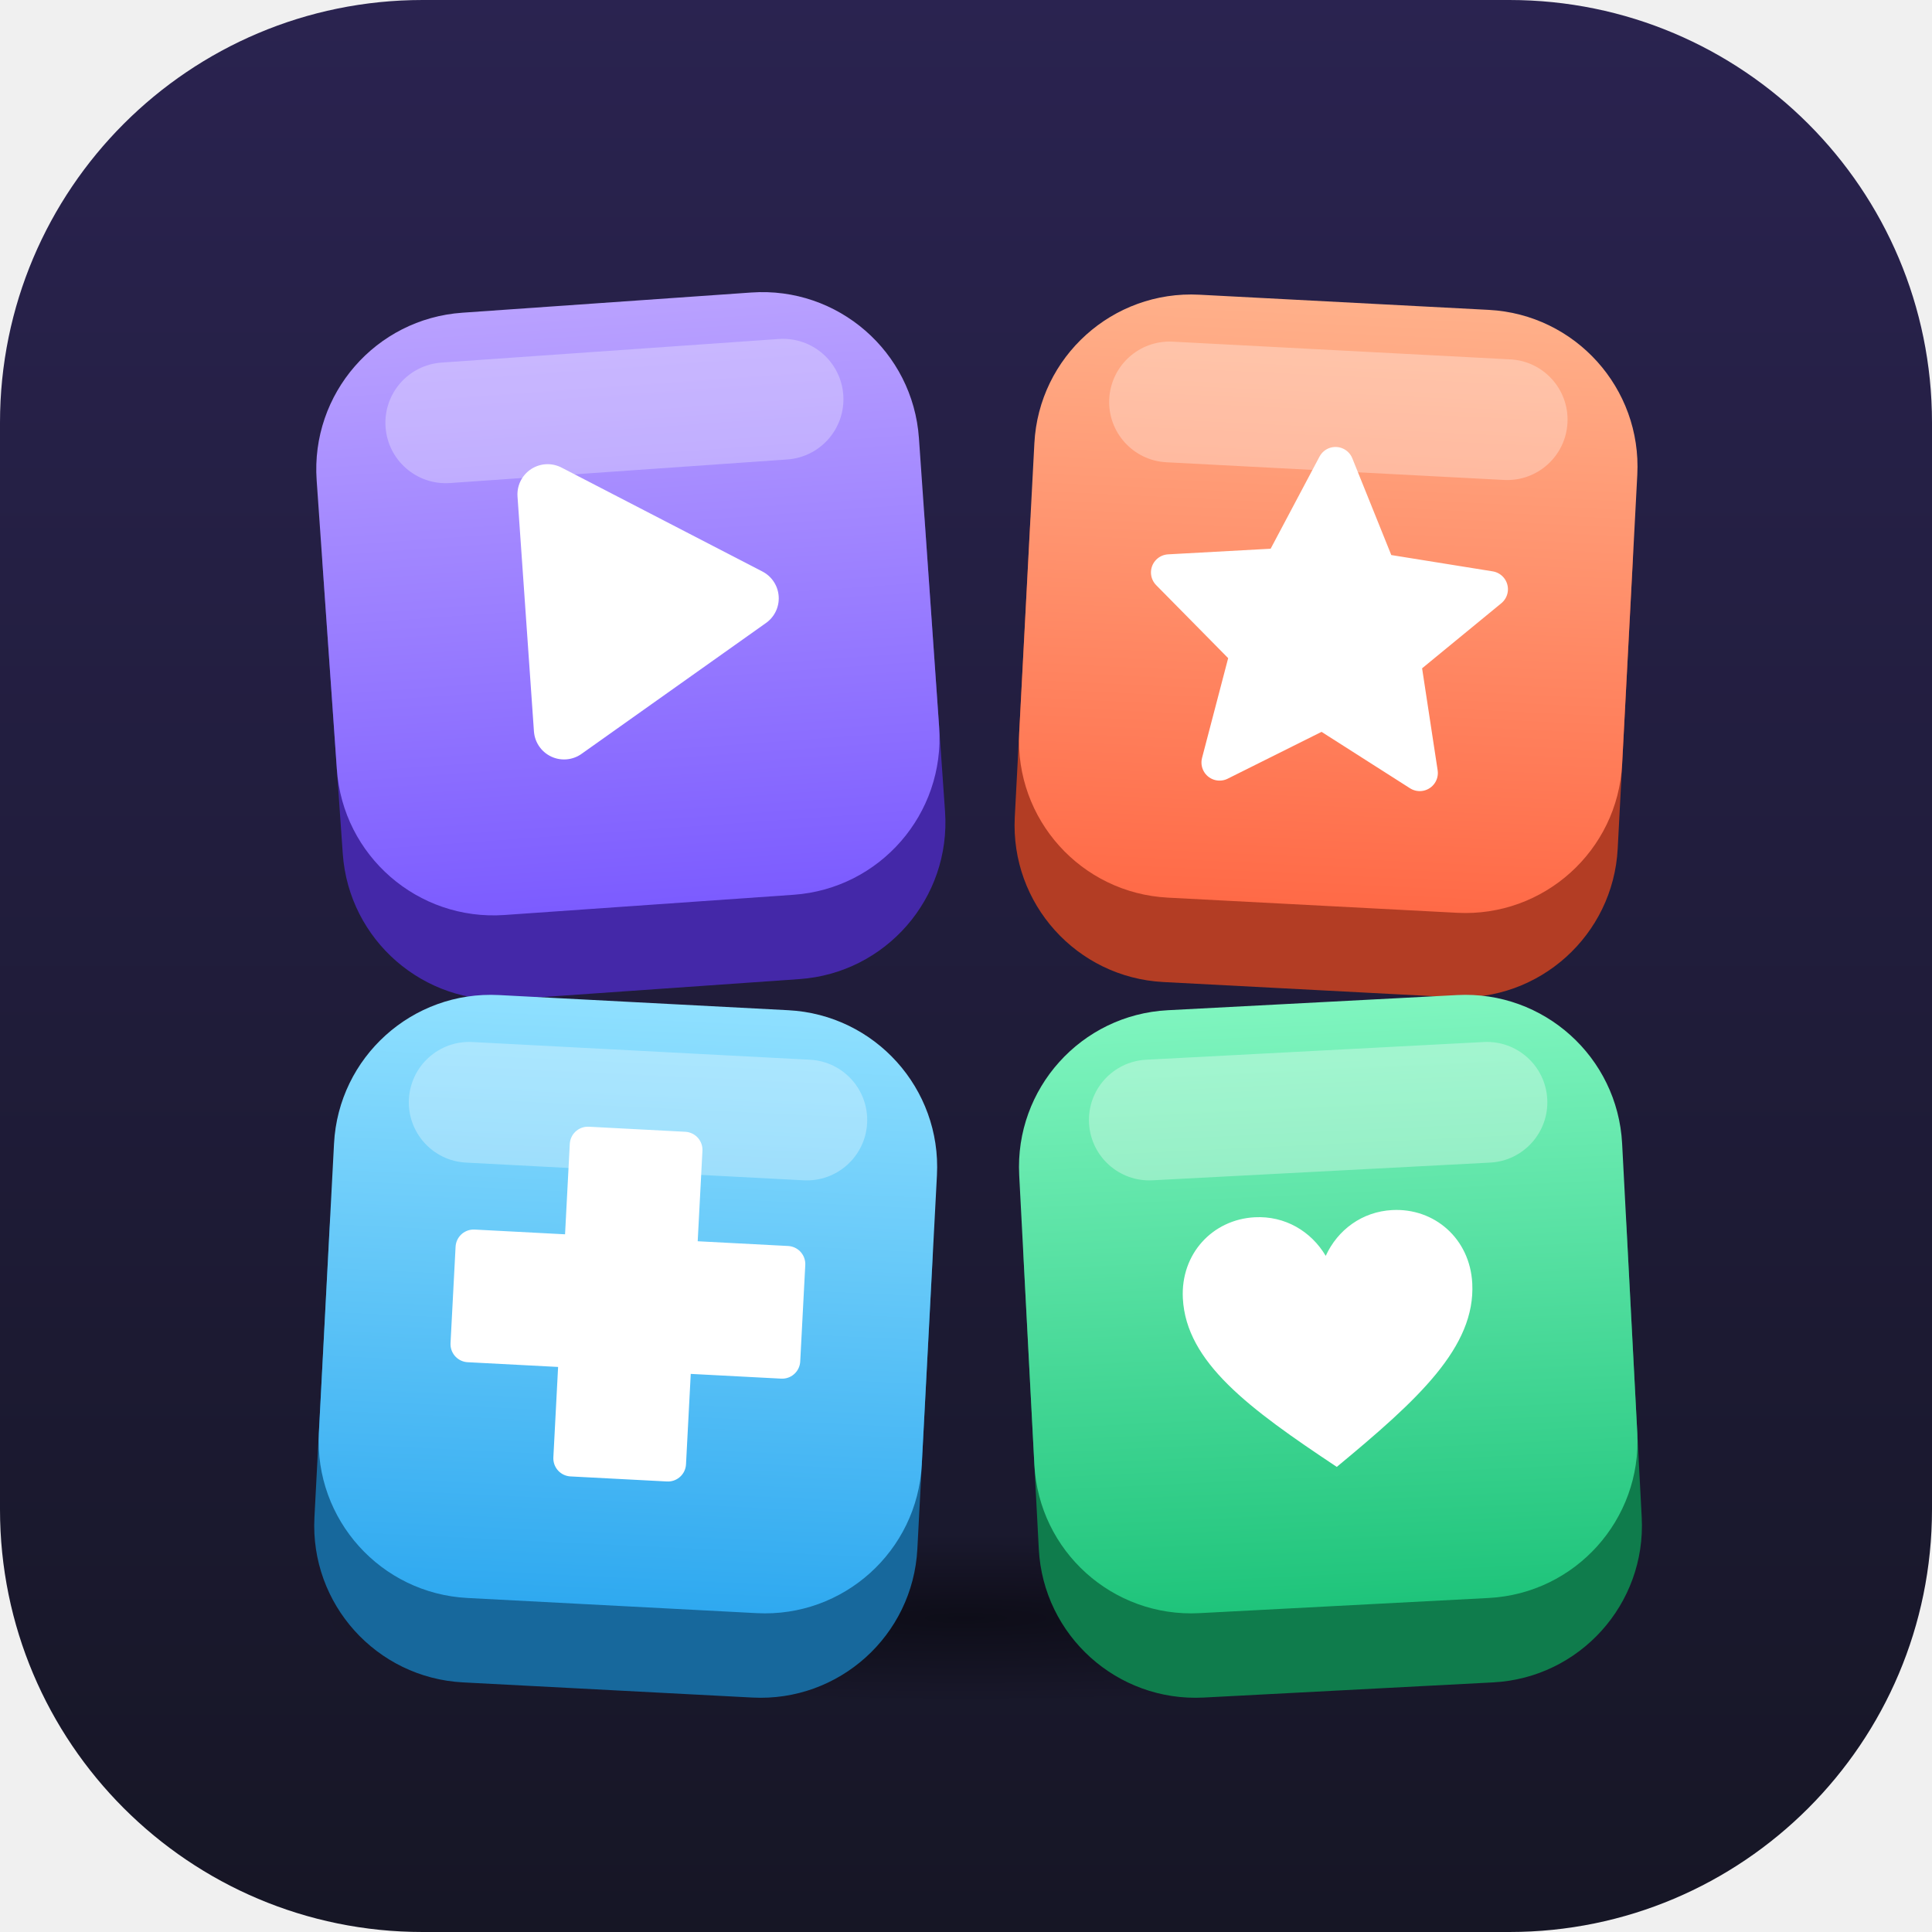
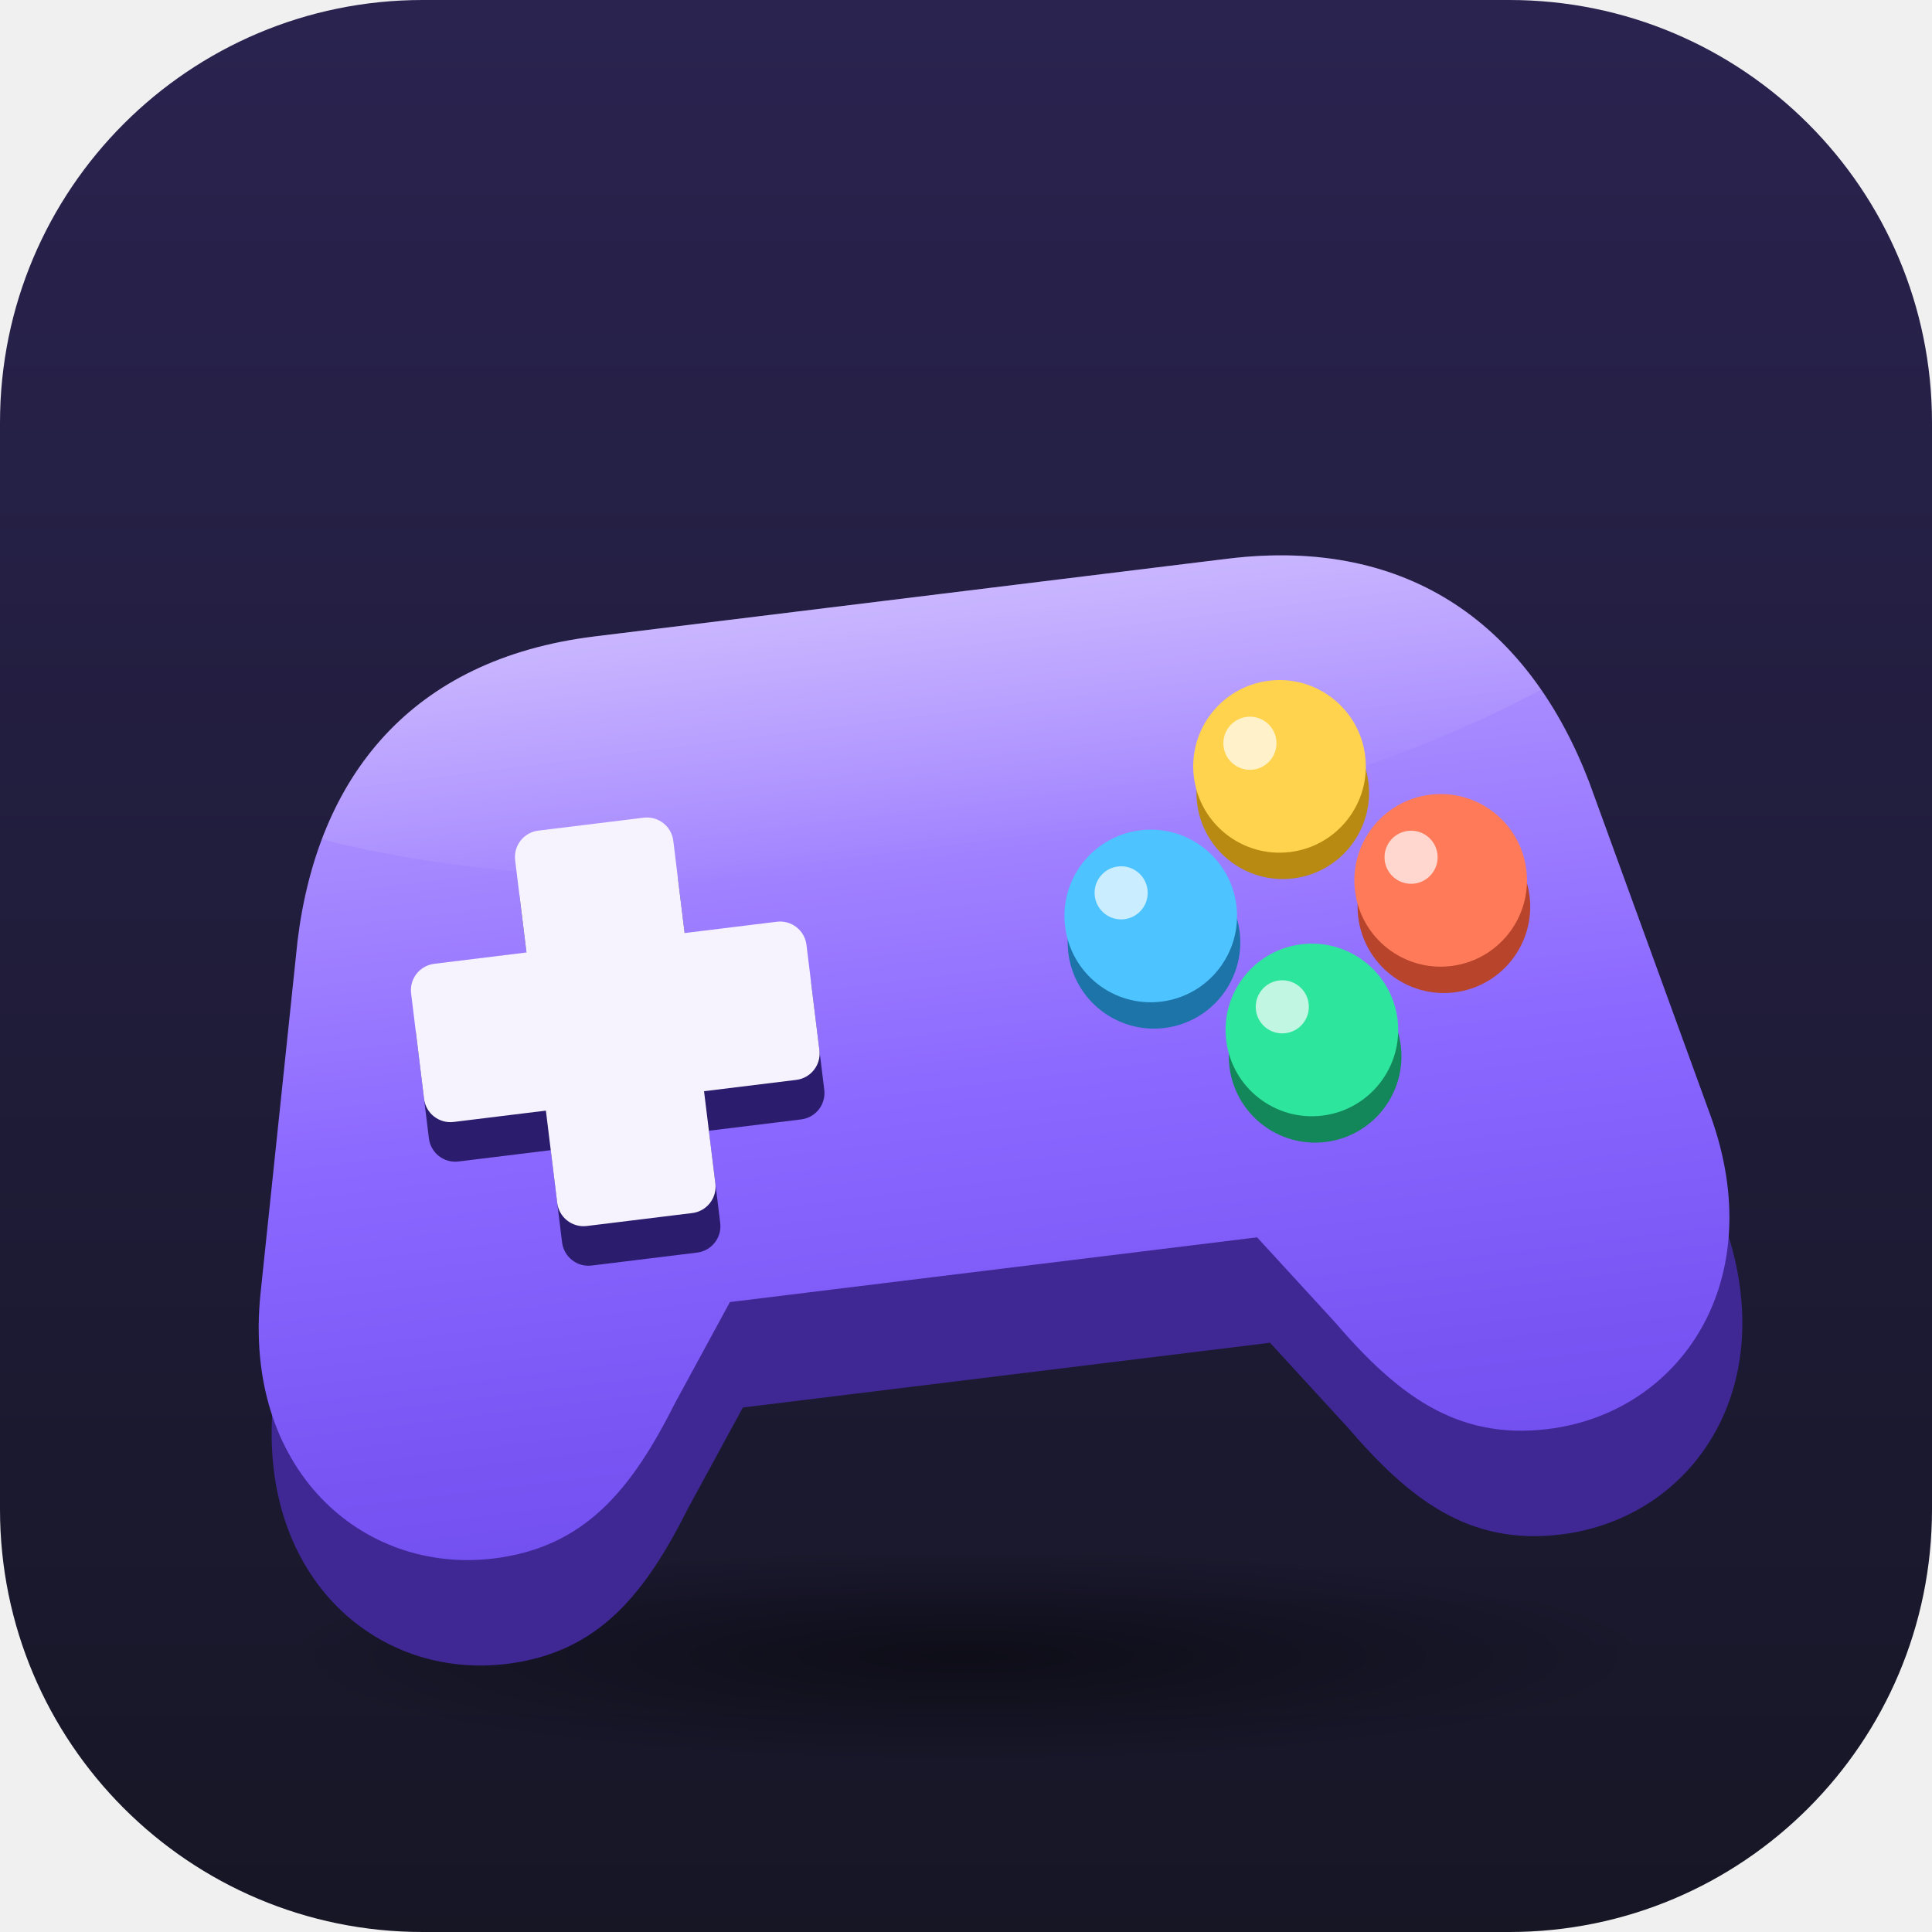
<svg xmlns="http://www.w3.org/2000/svg" viewBox="0 0 128 128">
  <defs>
    <linearGradient id="tileBg" x1="0" y1="0" x2="0" y2="1">
      <stop offset="0" stop-color="#2a2350" />
      <stop offset="1" stop-color="#161625" />
    </linearGradient>
  </defs>
  <rect width="128" height="128" rx="28" fill="url(#tileBg)" />
-   <svg x="12.8" y="12.8" width="102.4" height="102.4" viewBox="0 0 128 128">
+   <svg x="7.7" y="7.7" width="112.6" height="112.6" viewBox="0 0 128 128">
    <defs>
-       <radialGradient id="bS" cx=".5" cy=".5" r=".5">
+       <linearGradient id="aF" x1="0" y1="0" x2="0" y2="1">
+         <stop offset="0" stop-color="#b79dff" />
+         <stop offset=".55" stop-color="#8b68ff" />
+         <stop offset="1" stop-color="#7350f0" />
+       </linearGradient>
+       <linearGradient id="aH" x1="0" y1="0" x2="0" y2="1">
+         <stop offset="0" stop-color="#fff" stop-opacity=".55" />
+         <stop offset="1" stop-color="#fff" stop-opacity="0" />
+       </linearGradient>
+       <radialGradient id="aS" cx=".5" cy=".5" r=".5">
        <stop offset="0" stop-color="#000" stop-opacity=".45" />
        <stop offset="1" stop-color="#000" stop-opacity="0" />
      </radialGradient>
-       <linearGradient id="bP" x1="0" y1="0" x2="0" y2="1">
-         <stop offset="0" stop-color="#b9a1ff" />
-         <stop offset="1" stop-color="#7c5cff" />
-       </linearGradient>
-       <linearGradient id="bO" x1="0" y1="0" x2="0" y2="1">
-         <stop offset="0" stop-color="#ffb08a" />
-         <stop offset="1" stop-color="#ff6a47" />
-       </linearGradient>
-       <linearGradient id="bC" x1="0" y1="0" x2="0" y2="1">
-         <stop offset="0" stop-color="#8fe0ff" />
-         <stop offset="1" stop-color="#2fa9f0" />
-       </linearGradient>
-       <linearGradient id="bG" x1="0" y1="0" x2="0" y2="1">
-         <stop offset="0" stop-color="#7ff5bf" />
-         <stop offset="1" stop-color="#1fc47b" />
-       </linearGradient>
+       <path id="aB" d="M40 36h48c14 0 22 8 25 20l6 26c3 13-5 22-15 22-7 0-11-4-15-10l-5-7H44l-5 7c-4 6-8 10-15 10-10 0-18-9-15-22l6-26c3-12 11-20 25-20z" />
+       <clipPath id="aC">
+         <use href="#aB" />
+       </clipPath>
    </defs>
-     <ellipse cx="64" cy="118" rx="54" ry="7" fill="url(#bS)" />
-     <g transform="rotate(-4 36 34)">
-       <rect x="11" y="16" width="50" height="50" rx="13" fill="#4428a8" />
-       <rect x="11" y="9" width="50" height="50" rx="13" fill="url(#bP)" />
-       <rect x="17" y="13" width="38" height="10" rx="5" fill="#fff" opacity=".28" />
-       <path d="M30 24.5v19.5l16-9.75z" fill="#fff" stroke="#fff" stroke-width="5" stroke-linejoin="round" />
-     </g>
-     <g transform="rotate(3 94 34)">
-       <rect x="69" y="16" width="50" height="50" rx="13" fill="#b33d24" />
-       <rect x="69" y="9" width="50" height="50" rx="13" fill="url(#bO)" />
-       <rect x="75" y="13" width="38" height="10" rx="5" fill="#fff" opacity=".3" />
-       <path d="M94 22.5l4 8.6 9.3 1-6.9 6.3 1.9 9.2-8.3-4.7-8.3 4.7 1.9-9.2-6.9-6.3 9.3-1z" fill="#fff" stroke="#fff" stroke-width="3" stroke-linejoin="round" />
-     </g>
-     <g transform="rotate(3 36 92)">
-       <rect x="11" y="74" width="50" height="50" rx="13" fill="#17689c" />
-       <rect x="11" y="67" width="50" height="50" rx="13" fill="url(#bC)" />
-       <rect x="17" y="71" width="38" height="10" rx="5" fill="#fff" opacity=".3" />
-       <path d="M32 79h8v9h9v8h-9v9h-8v-9h-9v-8h9z" fill="#fff" stroke="#fff" stroke-width="3" stroke-linejoin="round" />
-     </g>
-     <g transform="rotate(-3 94 92)">
-       <rect x="69" y="74" width="50" height="50" rx="13" fill="#0f7c4c" />
-       <rect x="69" y="67" width="50" height="50" rx="13" fill="url(#bG)" />
-       <rect x="75" y="71" width="38" height="10" rx="5" fill="#fff" opacity=".32" />
-       <path d="M94 105.5c-7-5.2-12-9.3-12-14.6 0-3.7 2.8-6.4 6.3-6.4 2.5 0 4.6 1.4 5.7 3.5 1.1-2.1 3.2-3.5 5.7-3.5 3.5 0 6.3 2.7 6.3 6.4 0 5.3-5 9.4-12 14.6z" fill="#fff" />
+     <ellipse cx="64" cy="116" rx="52" ry="8" fill="url(#aS)" />
+     <g transform="rotate(-7 64 70)">
+       <use href="#aB" y="8" fill="#3f2794" />
+       <use href="#aB" fill="url(#aF)" />
+       <g clip-path="url(#aC)">
+         <ellipse cx="64" cy="34" rx="62" ry="22" fill="url(#aH)" />
+       </g>
+       <g transform="translate(38 63)">
+         <path d="M-4 -13h8a2 2 0 0 1 2 2v7h7a2 2 0 0 1 2 2v8a2 2 0 0 1-2 2h-7v7a2 2 0 0 1-2 2h-8a2 2 0 0 1-2-2v-7h-7a2 2 0 0 1-2-2v-8a2 2 0 0 1 2-2h7v-7a2 2 0 0 1 2-2z" transform="translate(0 3)" fill="#2b1c6e" />
+         <path d="M-4 -13h8a2 2 0 0 1 2 2v7h7a2 2 0 0 1 2 2v8a2 2 0 0 1-2 2h-7v7a2 2 0 0 1-2 2h-8a2 2 0 0 1-2-2v-7h-7a2 2 0 0 1-2-2v-8a2 2 0 0 1 2-2h7v-7a2 2 0 0 1 2-2z" fill="#f6f3ff" />
+       </g>
+       <g>
+         <circle cx="90" cy="54" r="6.5" fill="#b88a12" />
+         <circle cx="90" cy="52" r="6.5" fill="#ffd34d" />
+         <circle cx="101" cy="64" r="6.5" fill="#b8442c" />
+         <circle cx="101" cy="62" r="6.5" fill="#ff7a59" />
+         <circle cx="90" cy="74" r="6.5" fill="#13865a" />
+         <circle cx="90" cy="72" r="6.5" fill="#2ee59d" />
+         <circle cx="79" cy="64" r="6.5" fill="#1d74a8" />
+         <circle cx="79" cy="62" r="6.5" fill="#4dc3ff" />
+         <g fill="#fff" opacity=".7">
+           <circle cx="88" cy="50" r="2" />
+           <circle cx="99" cy="60" r="2" />
+           <circle cx="88" cy="70" r="2" />
+           <circle cx="77" cy="60" r="2" />
+         </g>
+       </g>
    </g>
  </svg>
</svg>
